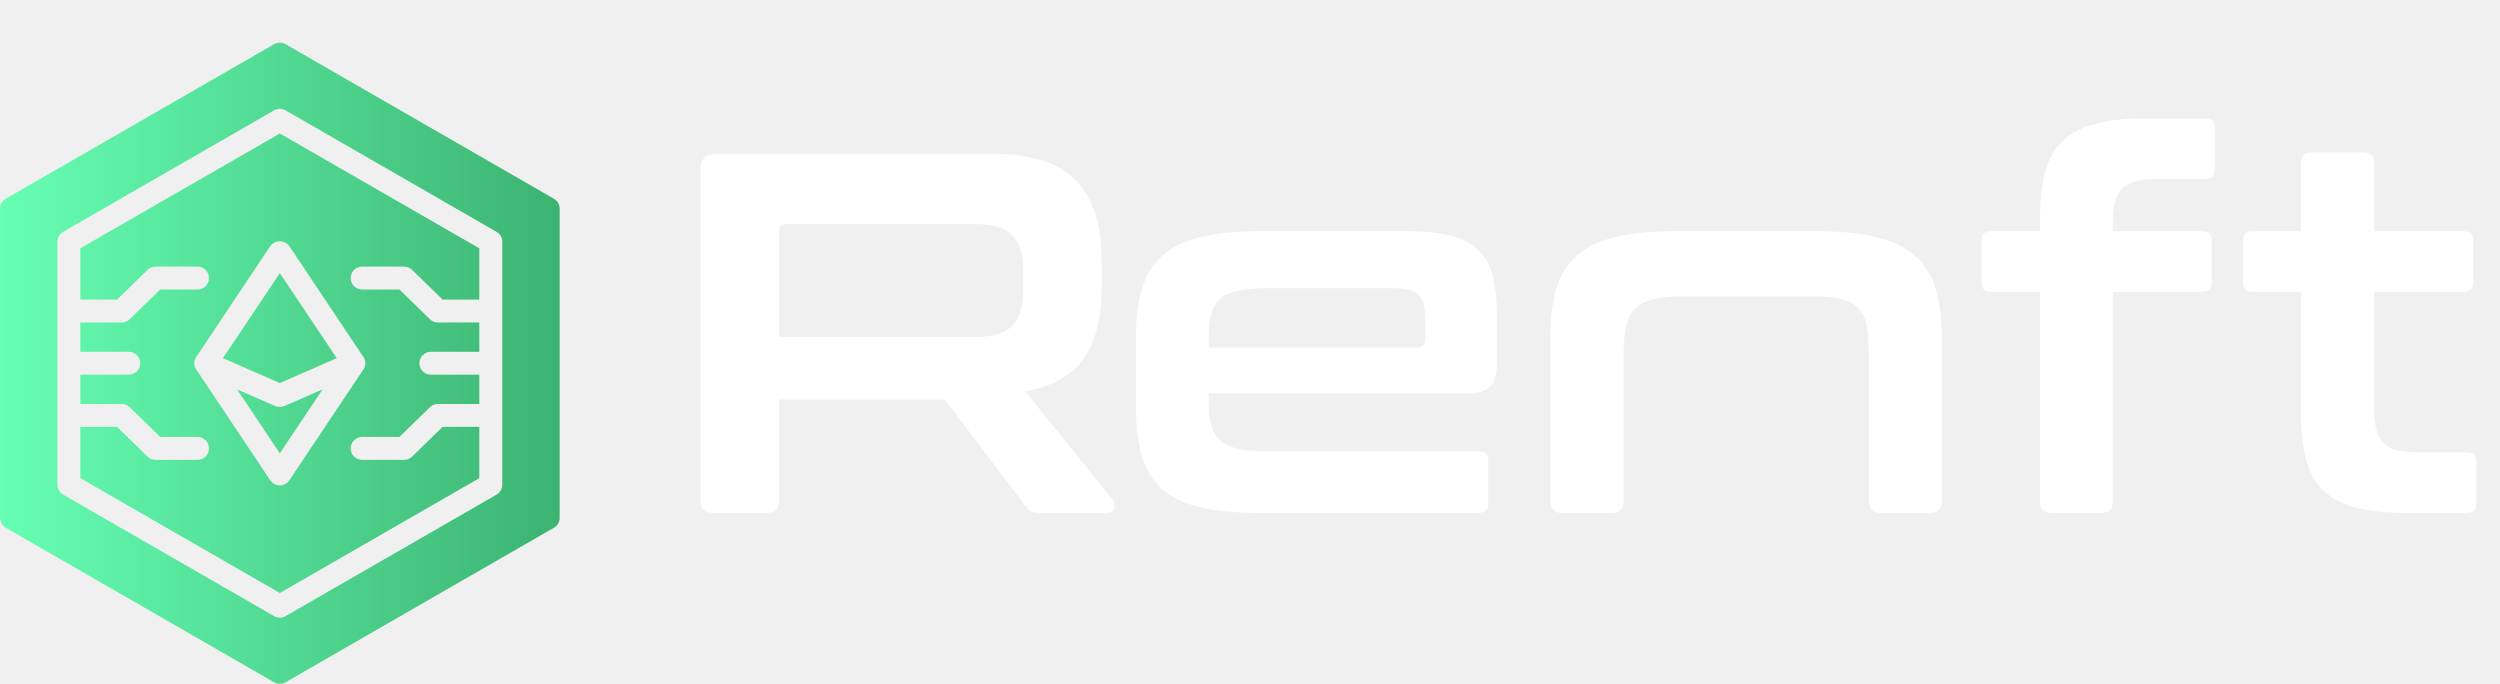
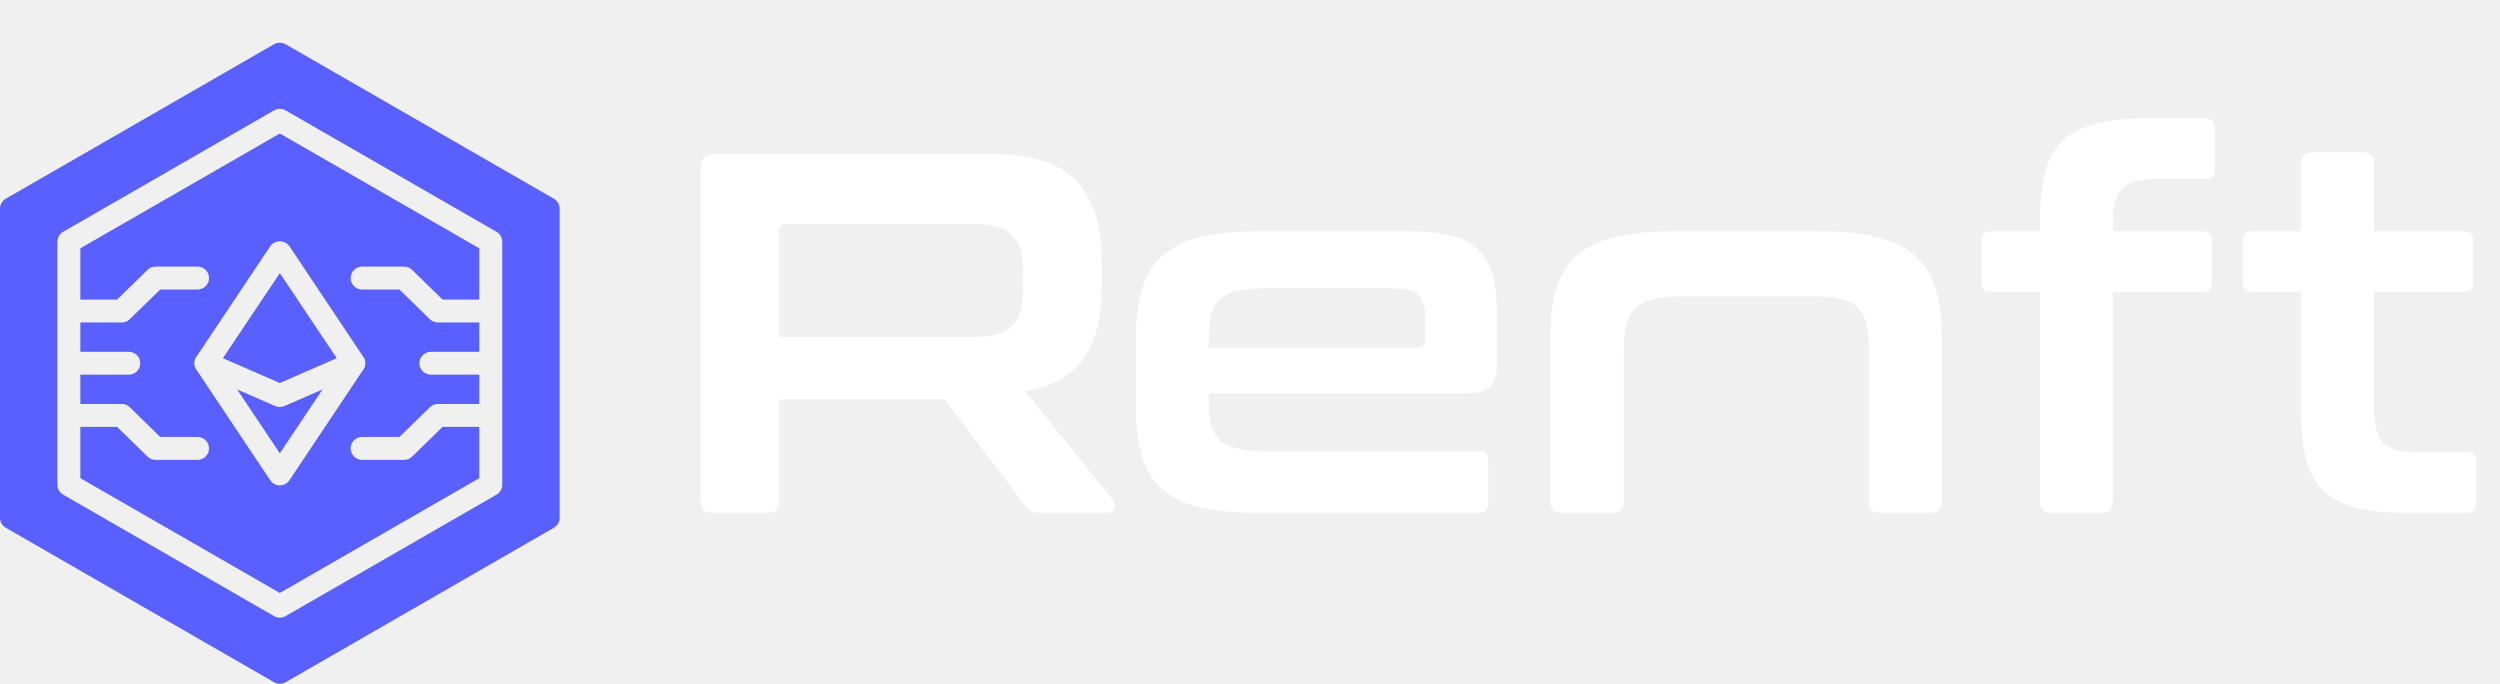
<svg xmlns="http://www.w3.org/2000/svg" width="234" height="64" viewBox="0 0 234 64" fill="none">
  <path d="M92.79 14.4C96.47 14.4 99.11 15.232 100.71 16.896C102.31 18.56 103.11 21.024 103.11 24.288V27.024C103.11 29.776 102.55 31.952 101.43 33.552C100.31 35.152 98.486 36.176 95.958 36.624L104.166 46.8C104.326 46.96 104.374 47.2 104.31 47.52C104.246 47.84 103.99 48 103.542 48H97.35C96.934 48 96.646 47.952 96.486 47.856C96.326 47.76 96.166 47.6 96.006 47.376L88.422 37.392H72.918V46.944C72.918 47.648 72.566 48 71.862 48H66.678C65.942 48 65.574 47.648 65.574 46.944V15.84C65.574 14.88 66.054 14.4 67.014 14.4H92.79ZM72.918 31.536H91.302C92.934 31.536 94.086 31.184 94.758 30.48C95.43 29.776 95.766 28.704 95.766 27.264V25.248C95.766 23.808 95.43 22.736 94.758 22.032C94.086 21.328 92.934 20.976 91.302 20.976H73.542C73.126 20.976 72.918 21.168 72.918 21.552V31.536ZM131.815 21.648C133.447 21.648 134.791 21.792 135.847 22.08C136.935 22.336 137.783 22.784 138.391 23.424C139.031 24.032 139.479 24.848 139.735 25.872C139.991 26.864 140.12 28.08 140.12 29.52V34.08C140.12 35.104 139.895 35.824 139.447 36.24C138.999 36.624 138.311 36.816 137.383 36.816H113.143V37.968C113.143 39.472 113.495 40.56 114.199 41.232C114.935 41.904 116.343 42.24 118.423 42.24H138.439C139.015 42.24 139.303 42.528 139.303 43.104V47.136C139.303 47.712 139.015 48 138.439 48H117.751C115.575 48 113.751 47.824 112.279 47.472C110.839 47.12 109.671 46.56 108.775 45.792C107.911 44.992 107.287 43.984 106.903 42.768C106.519 41.52 106.327 40.032 106.327 38.304V31.392C106.327 29.664 106.519 28.192 106.903 26.976C107.287 25.728 107.911 24.72 108.775 23.952C109.671 23.152 110.839 22.576 112.279 22.224C113.751 21.84 115.575 21.648 117.751 21.648H131.815ZM113.143 32.544H132.583C133.127 32.544 133.399 32.272 133.399 31.728V29.712C133.399 28.72 133.191 28.016 132.775 27.6C132.359 27.184 131.591 26.976 130.471 26.976H118.423C116.343 26.976 114.935 27.312 114.199 27.984C113.495 28.624 113.143 29.712 113.143 31.248V32.544ZM170.314 21.648C172.458 21.648 174.266 21.84 175.738 22.224C177.21 22.576 178.378 23.152 179.242 23.952C180.138 24.72 180.778 25.728 181.162 26.976C181.546 28.192 181.738 29.664 181.738 31.392V46.944C181.738 47.648 181.386 48 180.682 48H175.978C175.274 48 174.922 47.648 174.922 46.944V33.024C174.922 32.032 174.858 31.2 174.73 30.528C174.602 29.824 174.346 29.28 173.962 28.896C173.61 28.48 173.114 28.192 172.474 28.032C171.834 27.84 171.002 27.744 169.978 27.744H157.21C156.186 27.744 155.338 27.84 154.666 28.032C153.994 28.192 153.45 28.48 153.034 28.896C152.65 29.28 152.378 29.824 152.218 30.528C152.058 31.2 151.978 32.032 151.978 33.024V46.944C151.978 47.648 151.626 48 150.922 48H146.218C145.482 48 145.114 47.648 145.114 46.944V31.392C145.114 29.664 145.306 28.192 145.69 26.976C146.074 25.728 146.698 24.72 147.562 23.952C148.458 23.152 149.626 22.576 151.066 22.224C152.538 21.84 154.362 21.648 156.538 21.648H170.314ZM190.944 21.648V20.64C190.944 18.944 191.088 17.504 191.376 16.32C191.664 15.104 192.176 14.112 192.912 13.344C193.648 12.576 194.64 12.016 195.888 11.664C197.136 11.28 198.72 11.088 200.64 11.088H206.448C207.024 11.088 207.312 11.376 207.312 11.952V15.888C207.312 16.464 207.024 16.752 206.448 16.752H201.792C200.224 16.752 199.152 17.072 198.576 17.712C198.032 18.32 197.76 19.296 197.76 20.64V21.648H206.16C206.736 21.648 207.024 21.936 207.024 22.512V26.448C207.024 27.024 206.736 27.312 206.16 27.312H197.76V46.944C197.76 47.648 197.408 48 196.704 48H192C191.296 48 190.944 47.648 190.944 46.944V27.312H186.336C185.76 27.312 185.472 27.024 185.472 26.448V22.512C185.472 21.936 185.76 21.648 186.336 21.648H190.944ZM215.365 21.648V15.312C215.365 14.608 215.717 14.256 216.421 14.256H221.173C221.877 14.256 222.229 14.608 222.229 15.312V21.648H230.629C231.205 21.648 231.493 21.936 231.493 22.512V26.448C231.493 27.024 231.205 27.312 230.629 27.312H222.229V38.448C222.229 39.792 222.501 40.784 223.045 41.424C223.589 42.032 224.661 42.336 226.261 42.336H230.917C231.493 42.336 231.781 42.624 231.781 43.2V47.136C231.781 47.712 231.493 48 230.917 48H225.109C223.189 48 221.605 47.824 220.357 47.472C219.109 47.12 218.101 46.56 217.333 45.792C216.597 45.024 216.085 44.032 215.797 42.816C215.509 41.6 215.365 40.144 215.365 38.448V27.312H210.805C210.229 27.312 209.941 27.024 209.941 26.448V22.512C209.941 21.936 210.229 21.648 210.805 21.648H215.365Z" fill="white" />
  <path d="M51.846 18.602L26.729 4.137C26.564 4.047 26.379 4 26.192 4C26.004 4 25.819 4.047 25.654 4.137L0.537 18.602C0.373 18.696 0.238 18.832 0.143 18.996C0.049 19.16 -0 19.345 2.01063e-06 19.534V48.464C-0 48.652 0.049 48.838 0.143 49.002C0.238 49.165 0.373 49.301 0.537 49.396L25.654 63.861C25.819 63.952 26.003 64 26.192 64C26.38 64 26.564 63.952 26.729 63.861L51.846 49.396C52.01 49.301 52.145 49.165 52.24 49.002C52.334 48.838 52.383 48.652 52.383 48.464V19.534C52.383 19.345 52.334 19.16 52.24 18.996C52.145 18.832 52.01 18.696 51.846 18.602ZM47.011 45.367C47.012 45.556 46.962 45.741 46.868 45.905C46.774 46.069 46.638 46.205 46.474 46.299L26.729 57.668C26.567 57.766 26.381 57.818 26.192 57.818C26.002 57.818 25.816 57.766 25.654 57.668L5.909 46.299C5.745 46.205 5.609 46.069 5.515 45.905C5.421 45.741 5.371 45.556 5.372 45.367V22.63C5.371 22.442 5.421 22.256 5.515 22.093C5.609 21.929 5.745 21.793 5.909 21.698L25.654 10.33C25.817 10.235 26.003 10.185 26.192 10.185C26.38 10.185 26.566 10.235 26.729 10.33L46.474 21.698C46.638 21.793 46.774 21.929 46.868 22.093C46.962 22.256 47.012 22.442 47.011 22.63V45.367ZM7.52 23.241V28.041H10.958L13.805 25.266C13.903 25.167 14.021 25.089 14.15 25.036C14.279 24.982 14.417 24.955 14.557 24.955H18.489C18.774 24.955 19.047 25.068 19.248 25.269C19.45 25.47 19.563 25.743 19.563 26.027C19.563 26.311 19.45 26.584 19.248 26.785C19.047 26.985 18.774 27.098 18.489 27.098H14.997L12.15 29.873C12.052 29.972 11.935 30.051 11.806 30.104C11.677 30.157 11.538 30.185 11.398 30.184H7.52V32.927H12.054C12.339 32.927 12.612 33.04 12.813 33.241C13.015 33.442 13.128 33.715 13.128 33.999C13.128 34.283 13.015 34.555 12.813 34.756C12.612 34.957 12.339 35.07 12.054 35.07H7.52V37.813H11.398C11.538 37.813 11.677 37.84 11.806 37.893C11.935 37.947 12.052 38.025 12.15 38.124L14.997 40.899H18.489C18.774 40.899 19.047 41.012 19.248 41.213C19.45 41.414 19.563 41.686 19.563 41.971C19.563 42.255 19.45 42.527 19.248 42.728C19.047 42.929 18.774 43.042 18.489 43.042H14.557C14.417 43.042 14.279 43.015 14.15 42.962C14.021 42.908 13.903 42.83 13.805 42.731L10.958 39.956H7.52V44.756L26.192 55.503L44.863 44.756V39.956H41.425L38.578 42.731C38.48 42.83 38.362 42.908 38.233 42.962C38.104 43.015 37.966 43.042 37.826 43.042H33.894C33.609 43.042 33.336 42.929 33.135 42.728C32.933 42.527 32.82 42.255 32.82 41.971C32.82 41.686 32.933 41.414 33.135 41.213C33.336 41.012 33.609 40.899 33.894 40.899H37.386L40.233 38.124C40.331 38.025 40.448 37.947 40.578 37.893C40.706 37.84 40.845 37.813 40.985 37.813H44.863V35.07H40.329C40.044 35.07 39.771 34.957 39.57 34.756C39.368 34.555 39.255 34.283 39.255 33.999C39.255 33.715 39.368 33.442 39.57 33.241C39.771 33.04 40.044 32.927 40.329 32.927H44.863V30.184H40.985C40.845 30.185 40.706 30.157 40.578 30.104C40.448 30.051 40.331 29.972 40.233 29.873L37.386 27.098H33.894C33.609 27.098 33.336 26.985 33.135 26.785C32.933 26.584 32.82 26.311 32.82 26.027C32.82 25.743 32.933 25.47 33.135 25.269C33.336 25.068 33.609 24.955 33.894 24.955H37.826C37.966 24.955 38.104 24.982 38.233 25.036C38.362 25.089 38.48 25.167 38.578 25.266L41.425 28.041H44.863V23.241L26.192 12.494L7.52 23.241ZM33.937 33.302C34.007 33.383 34.065 33.473 34.109 33.57C34.189 33.755 34.216 33.958 34.185 34.157C34.155 34.356 34.069 34.543 33.937 34.695L27.083 44.96C26.984 45.105 26.852 45.224 26.696 45.306C26.541 45.388 26.367 45.431 26.192 45.431C26.016 45.431 25.842 45.388 25.687 45.306C25.532 45.224 25.399 45.105 25.3 44.96L18.446 34.695C18.314 34.543 18.228 34.356 18.198 34.157C18.167 33.958 18.194 33.755 18.274 33.57C18.318 33.473 18.376 33.383 18.446 33.302L25.3 23.038C25.403 22.898 25.537 22.785 25.692 22.706C25.847 22.628 26.018 22.587 26.192 22.587C26.365 22.587 26.536 22.628 26.691 22.706C26.846 22.785 26.98 22.898 27.083 23.038L33.937 33.302ZM26.621 38.006L30.188 36.452L26.192 42.431L22.195 36.452L25.762 38.006C25.898 38.063 26.044 38.092 26.192 38.092C26.339 38.092 26.485 38.063 26.621 38.006ZM26.192 25.566L31.52 33.527L26.192 35.852L20.863 33.527L26.192 25.566Z" fill="url(#paint0_linear_0_1474)" />
  <defs>
    <linearGradient id="paint0_linear_0_1474" x1="0" y1="34" x2="52.383" y2="34" gradientUnits="userSpaceOnUse">
-       <stop stop-color="#66FFB3" />
-       <stop offset="1" stop-color="#3CB371" />
+       <stop stop-color="#5A60FF" />
+       <stop offset="1" stop-color="#5A60FF" />
    </linearGradient>
  </defs>
</svg>
